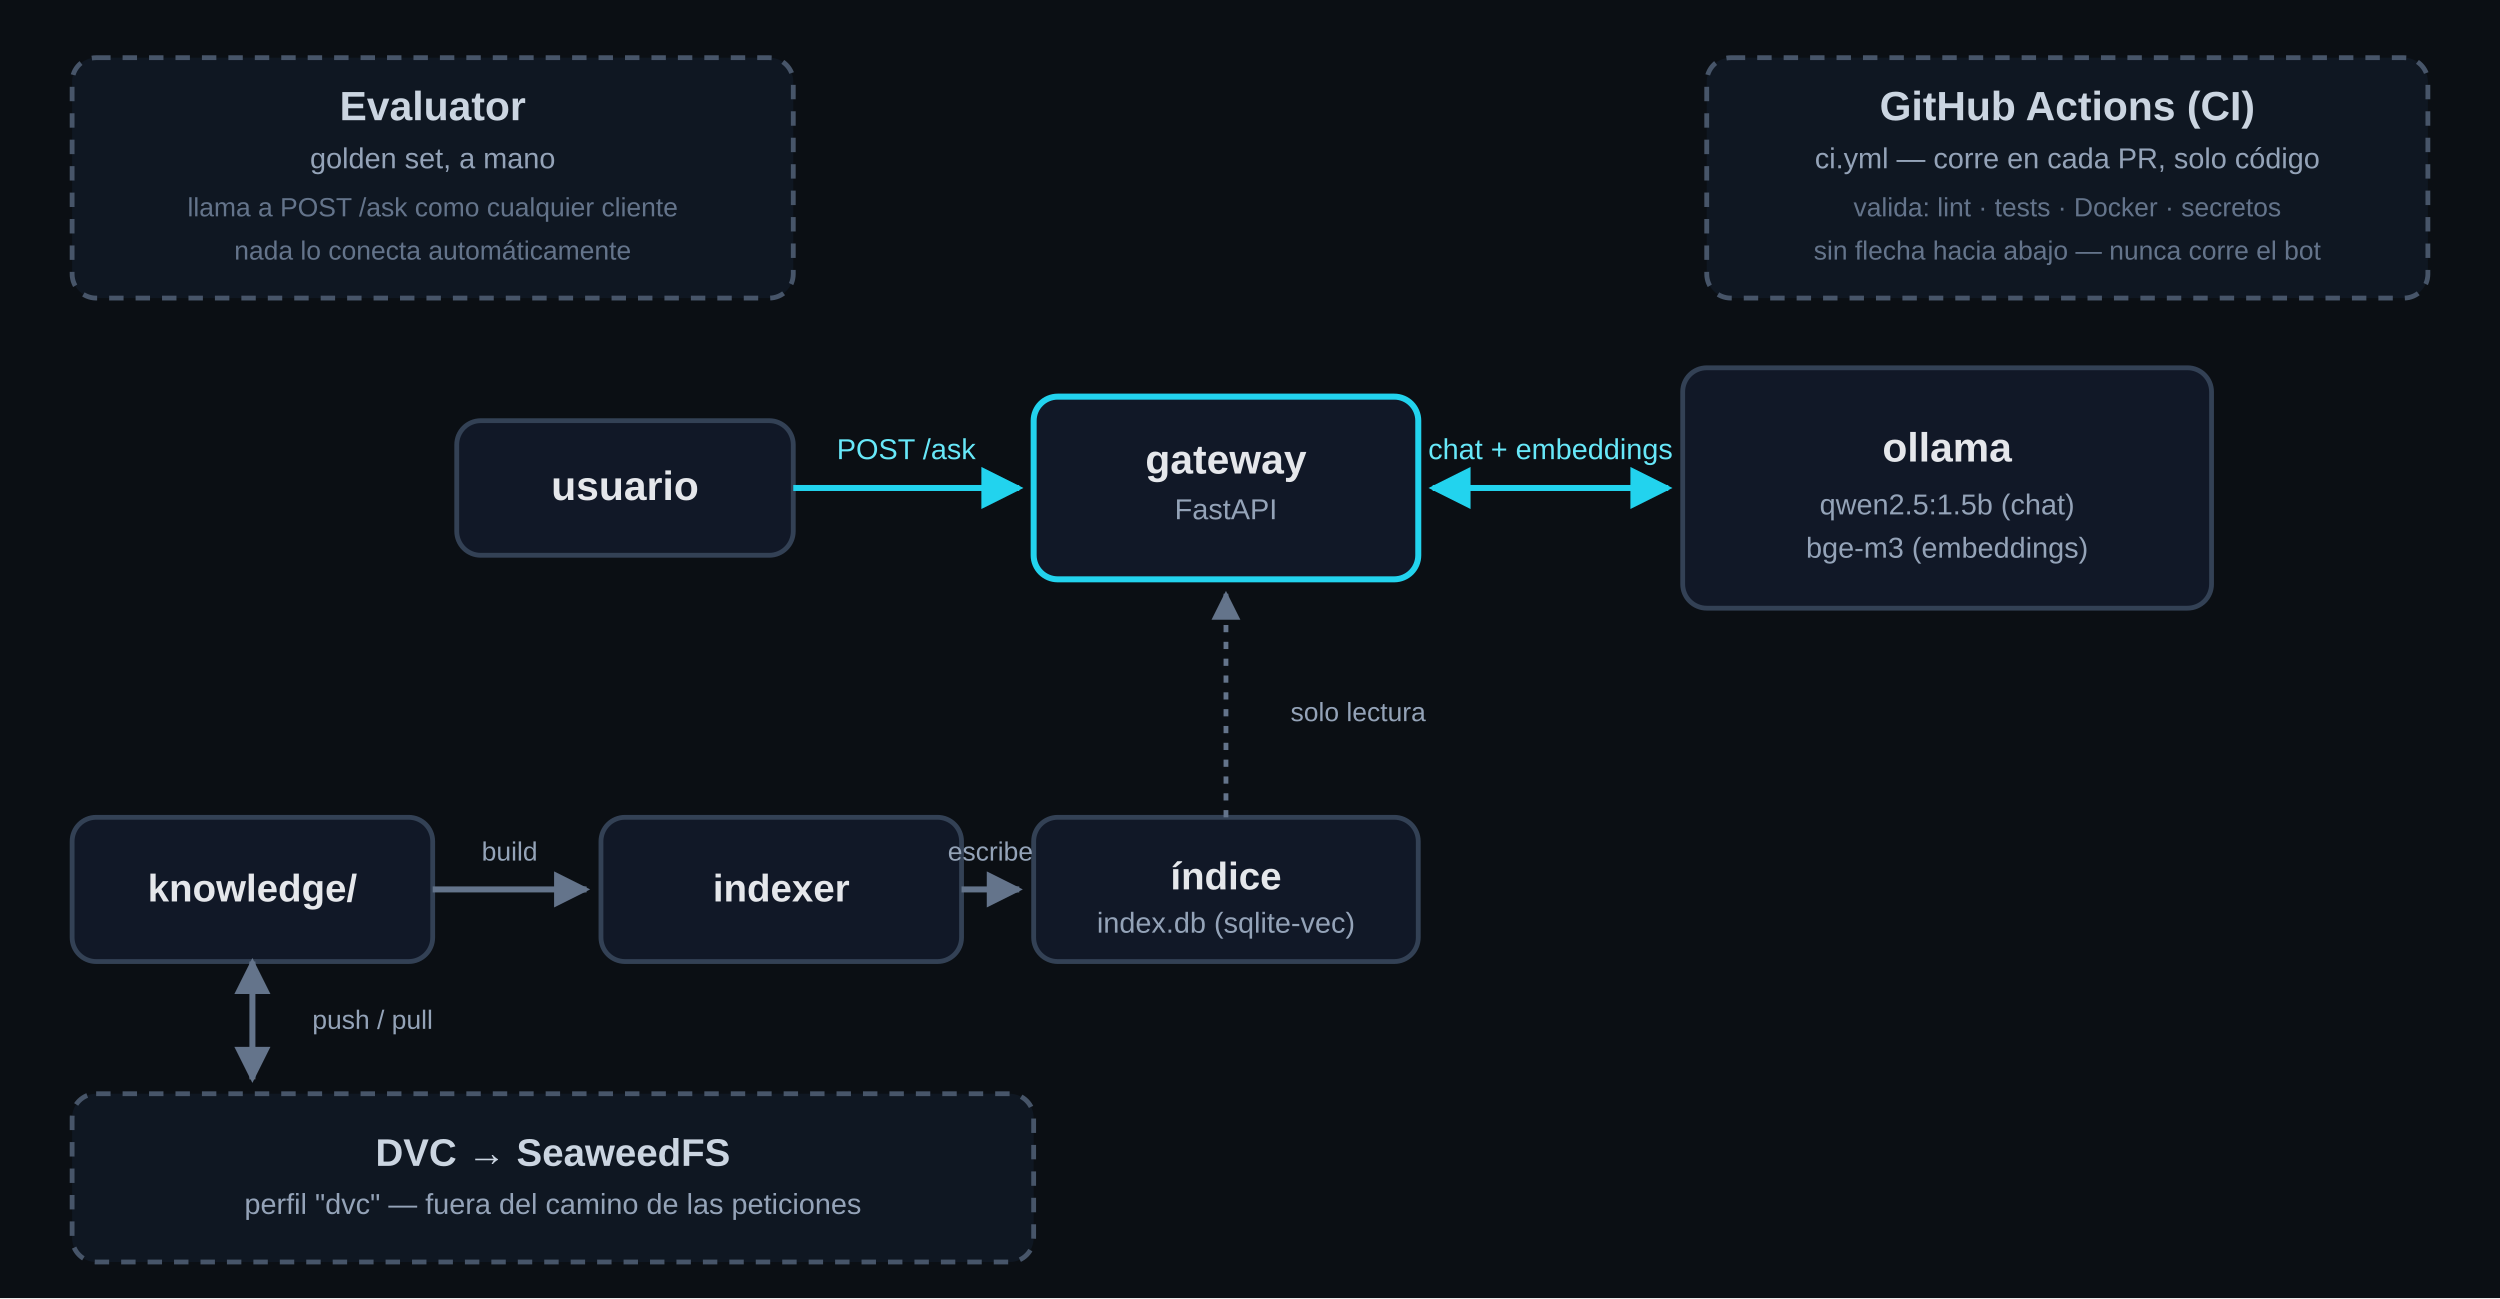
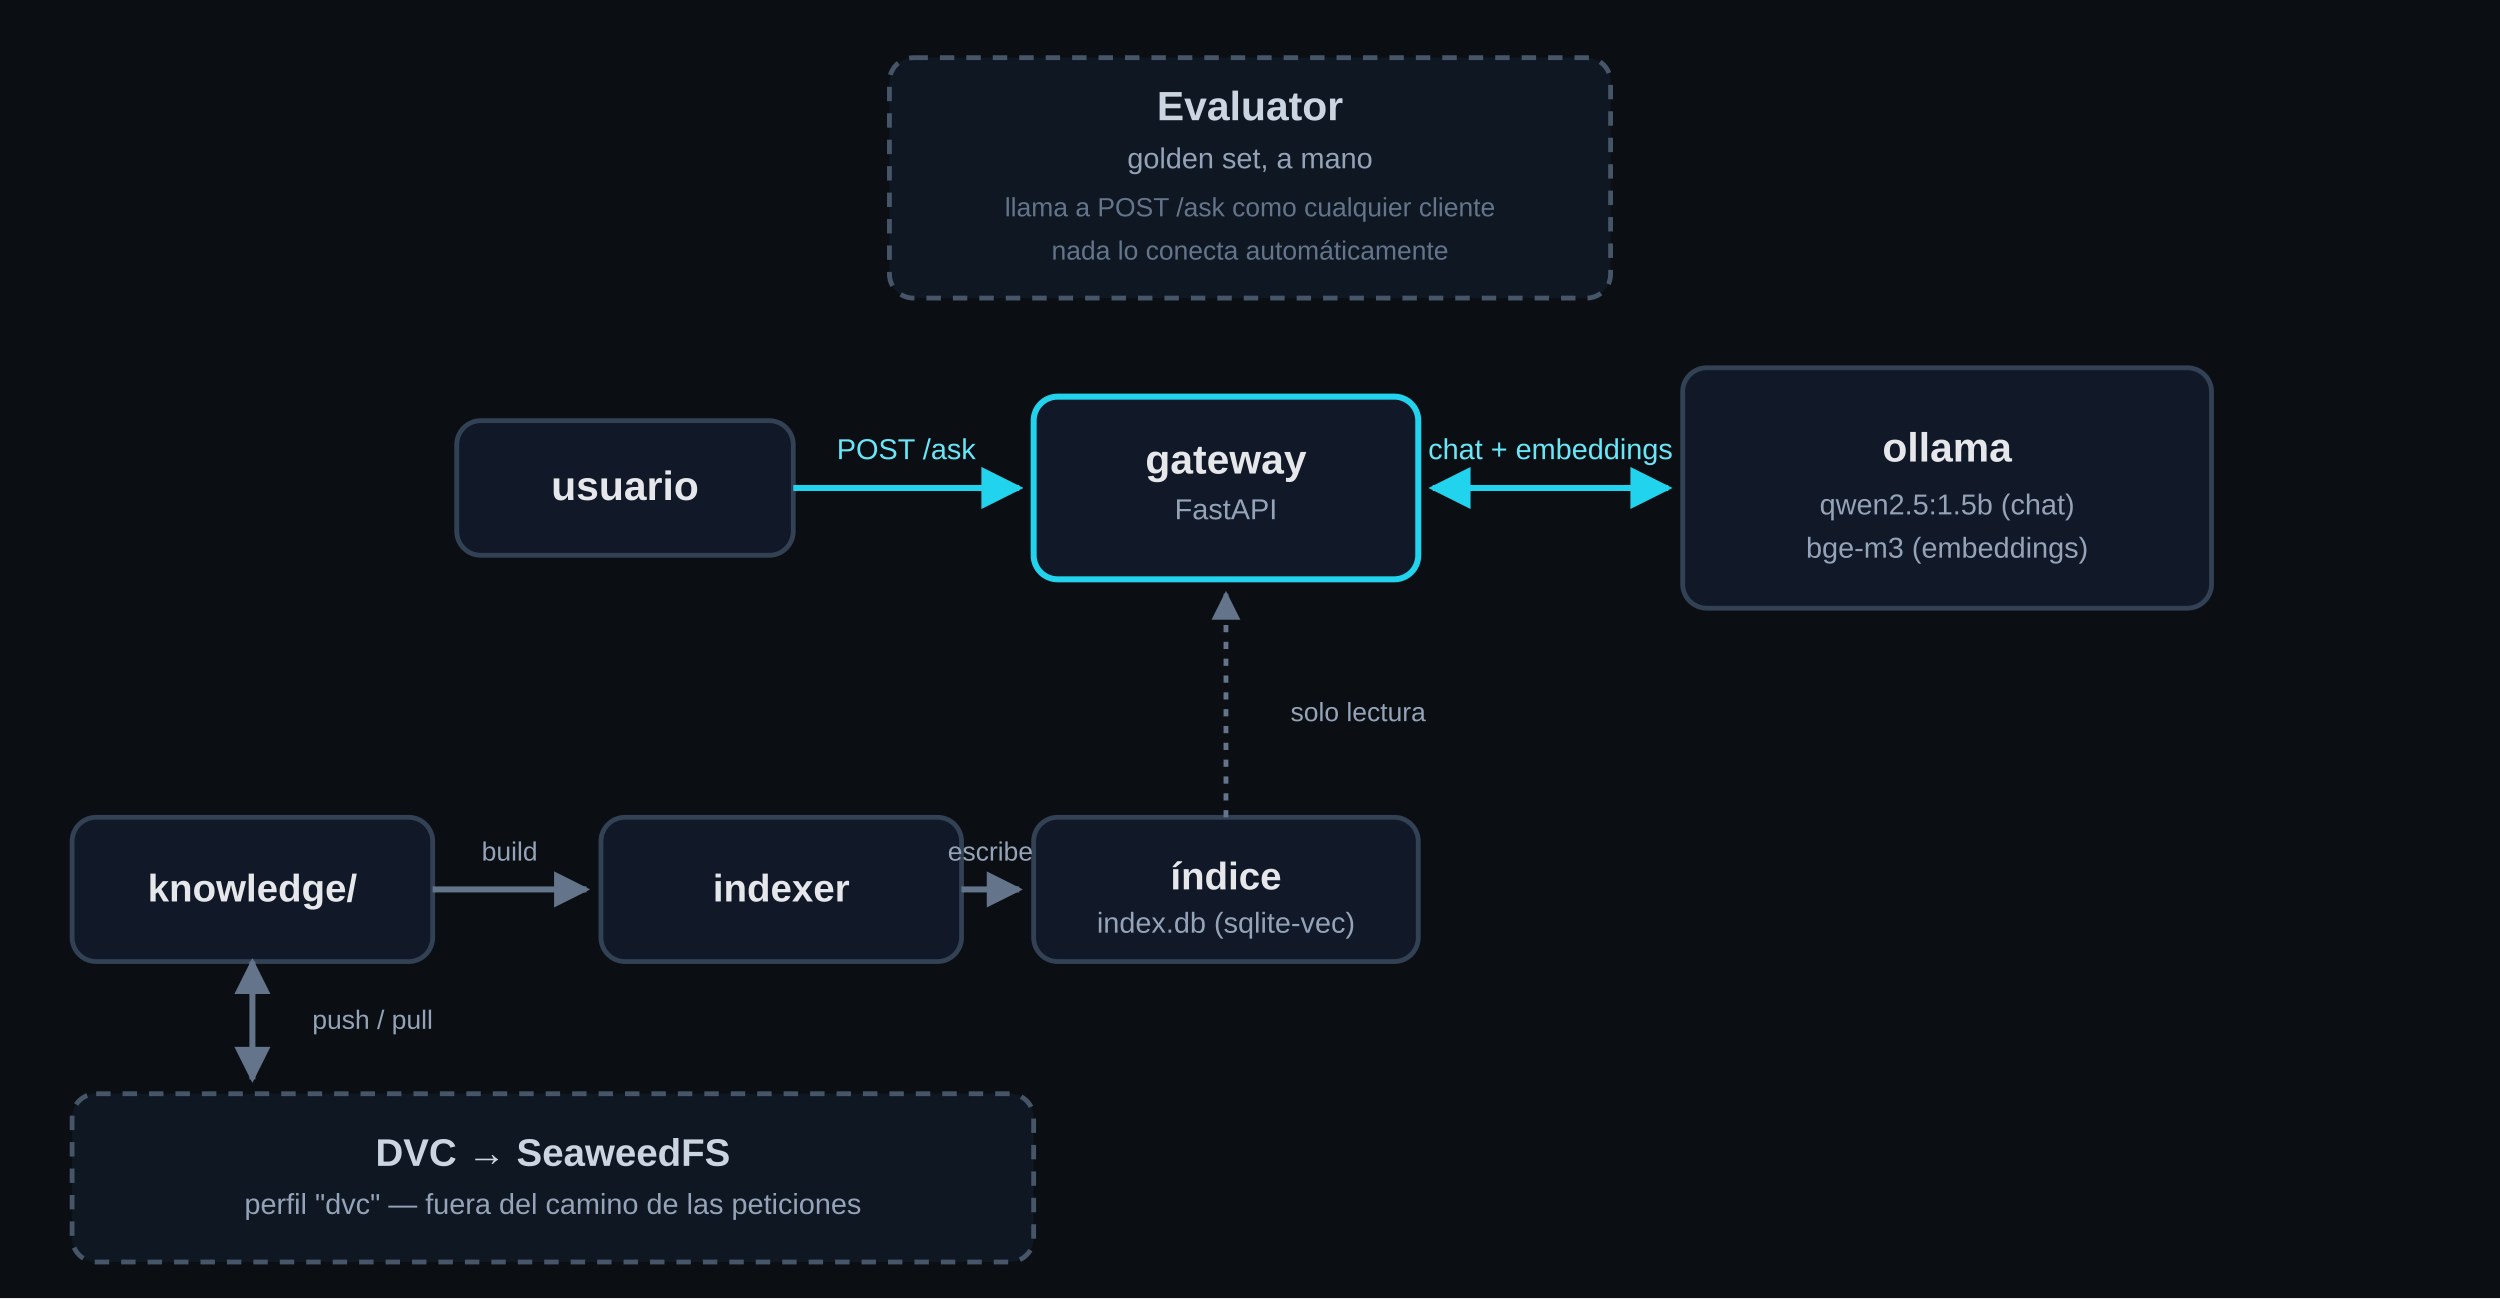
- <svg xmlns="http://www.w3.org/2000/svg" viewBox="0 0 1040 540" width="100%" role="img" aria-label="Arquitectura de Verity: la fila de arriba son chequeos que corren separados del bot (evaluator, GitHub Actions CI) sin conexión hacia abajo; la fila del medio es el camino en vivo de una petición, usuario a gateway a ollama; la fila de abajo construye el índice desde knowledge/ hacia un almacén de solo lectura que consulta el gateway; la última fila es DVC con SeaweedFS versionando los documentos, fuera del camino de las peticiones">
+ <svg xmlns="http://www.w3.org/2000/svg" viewBox="0 0 1040 540" width="100%" role="img" aria-label="Arquitectura de Verity: la fila de arriba es el evaluator, un chequeo que corre separado del bot sin conexión hacia abajo; la fila del medio es el camino en vivo de una petición, usuario a gateway a ollama; la fila de abajo construye el índice desde knowledge/ hacia un almacén de solo lectura que consulta el gateway; la última fila es DVC con SeaweedFS versionando los documentos, fuera del camino de las peticiones">
  <defs>
    <marker id="arrow" viewBox="0 0 10 10" refX="9" refY="5" markerWidth="7" markerHeight="7" orient="auto-start-reverse">
      <path d="M 0 0 L 10 5 L 0 10 z" fill="#22D3EE" />
    </marker>
    <marker id="arrow-muted" viewBox="0 0 10 10" refX="9" refY="5" markerWidth="6" markerHeight="6" orient="auto-start-reverse">
      <path d="M 0 0 L 10 5 L 0 10 z" fill="#64748B" />
    </marker>
  </defs>
  <rect width="1040" height="540" fill="#0B0F14" />
-   <rect x="30" y="24" width="300" height="100" rx="10" fill="#0F1722" stroke="#475569" stroke-width="2" stroke-dasharray="6 5" />
-   <text x="180" y="50" text-anchor="middle" font-family="Helvetica Neue, Arial, sans-serif" font-size="17" font-weight="700" fill="#CBD5E1">Evaluator</text>
-   <text x="180" y="70" text-anchor="middle" font-family="Helvetica Neue, Arial, sans-serif" font-size="12" fill="#94A3B8">golden set, a mano</text>
-   <text x="180" y="90" text-anchor="middle" font-family="Helvetica Neue, Arial, sans-serif" font-size="11" fill="#64748B">llama a POST /ask como cualquier cliente</text>
-   <text x="180" y="108" text-anchor="middle" font-family="Helvetica Neue, Arial, sans-serif" font-size="11" fill="#64748B">nada lo conecta automáticamente</text>
-   <rect x="710" y="24" width="300" height="100" rx="10" fill="#0F1722" stroke="#475569" stroke-width="2" stroke-dasharray="6 5" />
-   <text x="860" y="50" text-anchor="middle" font-family="Helvetica Neue, Arial, sans-serif" font-size="17" font-weight="700" fill="#CBD5E1">GitHub Actions (CI)</text>
-   <text x="860" y="70" text-anchor="middle" font-family="Helvetica Neue, Arial, sans-serif" font-size="12" fill="#94A3B8">ci.yml — corre en cada PR, solo código</text>
-   <text x="860" y="90" text-anchor="middle" font-family="Helvetica Neue, Arial, sans-serif" font-size="11" fill="#64748B">valida: lint · tests · Docker · secretos</text>
-   <text x="860" y="108" text-anchor="middle" font-family="Helvetica Neue, Arial, sans-serif" font-size="11" fill="#64748B">sin flecha hacia abajo — nunca corre el bot</text>
+   <rect x="370" y="24" width="300" height="100" rx="10" fill="#0F1722" stroke="#475569" stroke-width="2" stroke-dasharray="6 5" />
+   <text x="520" y="50" text-anchor="middle" font-family="Helvetica Neue, Arial, sans-serif" font-size="17" font-weight="700" fill="#CBD5E1">Evaluator</text>
+   <text x="520" y="70" text-anchor="middle" font-family="Helvetica Neue, Arial, sans-serif" font-size="12" fill="#94A3B8">golden set, a mano</text>
+   <text x="520" y="90" text-anchor="middle" font-family="Helvetica Neue, Arial, sans-serif" font-size="11" fill="#64748B">llama a POST /ask como cualquier cliente</text>
+   <text x="520" y="108" text-anchor="middle" font-family="Helvetica Neue, Arial, sans-serif" font-size="11" fill="#64748B">nada lo conecta automáticamente</text>
  <rect x="190" y="175" width="140" height="56" rx="10" fill="#111827" stroke="#334155" stroke-width="2" />
  <text x="260" y="208" text-anchor="middle" font-family="Helvetica Neue, Arial, sans-serif" font-size="17" font-weight="700" fill="#E5E7EB">usuario</text>
  <rect x="430" y="165" width="160" height="76" rx="10" fill="#111827" stroke="#22D3EE" stroke-width="2.5" />
  <text x="510" y="197" text-anchor="middle" font-family="Helvetica Neue, Arial, sans-serif" font-size="17" font-weight="700" fill="#E5E7EB">gateway</text>
  <text x="510" y="216" text-anchor="middle" font-family="Helvetica Neue, Arial, sans-serif" font-size="12" fill="#94A3B8">FastAPI</text>
  <rect x="700" y="153" width="220" height="100" rx="10" fill="#111827" stroke="#334155" stroke-width="2" />
  <text x="810" y="192" text-anchor="middle" font-family="Helvetica Neue, Arial, sans-serif" font-size="17" font-weight="700" fill="#E5E7EB">ollama</text>
  <text x="810" y="214" text-anchor="middle" font-family="Helvetica Neue, Arial, sans-serif" font-size="12" fill="#94A3B8">qwen2.5:1.5b (chat)</text>
  <text x="810" y="232" text-anchor="middle" font-family="Helvetica Neue, Arial, sans-serif" font-size="12" fill="#94A3B8">bge-m3 (embeddings)</text>
  <line x1="330" y1="203" x2="424" y2="203" stroke="#22D3EE" stroke-width="2.5" marker-end="url(#arrow)" />
  <text x="377" y="191" text-anchor="middle" font-family="Helvetica Neue, Arial, sans-serif" font-size="12" fill="#67E8F9">POST /ask</text>
  <line x1="596" y1="203" x2="694" y2="203" stroke="#22D3EE" stroke-width="2.5" marker-end="url(#arrow)" marker-start="url(#arrow)" />
  <text x="645" y="191" text-anchor="middle" font-family="Helvetica Neue, Arial, sans-serif" font-size="12" fill="#67E8F9">chat + embeddings</text>
  <rect x="30" y="340" width="150" height="60" rx="10" fill="#111827" stroke="#334155" stroke-width="2" />
  <text x="105" y="375" text-anchor="middle" font-family="Helvetica Neue, Arial, sans-serif" font-size="16" font-weight="700" fill="#E5E7EB">knowledge/</text>
  <rect x="250" y="340" width="150" height="60" rx="10" fill="#111827" stroke="#334155" stroke-width="2" />
  <text x="325" y="375" text-anchor="middle" font-family="Helvetica Neue, Arial, sans-serif" font-size="16" font-weight="700" fill="#E5E7EB">indexer</text>
  <rect x="430" y="340" width="160" height="60" rx="10" fill="#111827" stroke="#334155" stroke-width="2" />
  <text x="510" y="370" text-anchor="middle" font-family="Helvetica Neue, Arial, sans-serif" font-size="16" font-weight="700" fill="#E5E7EB">índice</text>
  <text x="510" y="388" text-anchor="middle" font-family="Helvetica Neue, Arial, sans-serif" font-size="12" fill="#94A3B8">index.db (sqlite-vec)</text>
  <line x1="180" y1="370" x2="244" y2="370" stroke="#64748B" stroke-width="2.5" marker-end="url(#arrow-muted)" />
  <text x="212" y="358" text-anchor="middle" font-family="Helvetica Neue, Arial, sans-serif" font-size="11" fill="#94A3B8">build</text>
  <line x1="400" y1="370" x2="424" y2="370" stroke="#64748B" stroke-width="2.5" marker-end="url(#arrow-muted)" />
  <text x="412" y="358" text-anchor="middle" font-family="Helvetica Neue, Arial, sans-serif" font-size="11" fill="#94A3B8">escribe</text>
  <line x1="510" y1="340" x2="510" y2="247" stroke="#64748B" stroke-width="2" stroke-dasharray="3 4" marker-end="url(#arrow-muted)" />
  <text x="565" y="300" text-anchor="middle" font-family="Helvetica Neue, Arial, sans-serif" font-size="11" fill="#94A3B8">solo lectura</text>
  <rect x="30" y="455" width="400" height="70" rx="10" fill="#0F1722" stroke="#475569" stroke-width="2" stroke-dasharray="6 5" />
  <text x="230" y="485" text-anchor="middle" font-family="Helvetica Neue, Arial, sans-serif" font-size="16" font-weight="700" fill="#CBD5E1">DVC → SeaweedFS</text>
  <text x="230" y="505" text-anchor="middle" font-family="Helvetica Neue, Arial, sans-serif" font-size="12" fill="#94A3B8">perfil "dvc" — fuera del camino de las peticiones</text>
  <line x1="105" y1="400" x2="105" y2="449" stroke="#64748B" stroke-width="2.5" marker-end="url(#arrow-muted)" marker-start="url(#arrow-muted)" />
  <text x="155" y="428" text-anchor="middle" font-family="Helvetica Neue, Arial, sans-serif" font-size="11" fill="#94A3B8">push / pull</text>
</svg>
